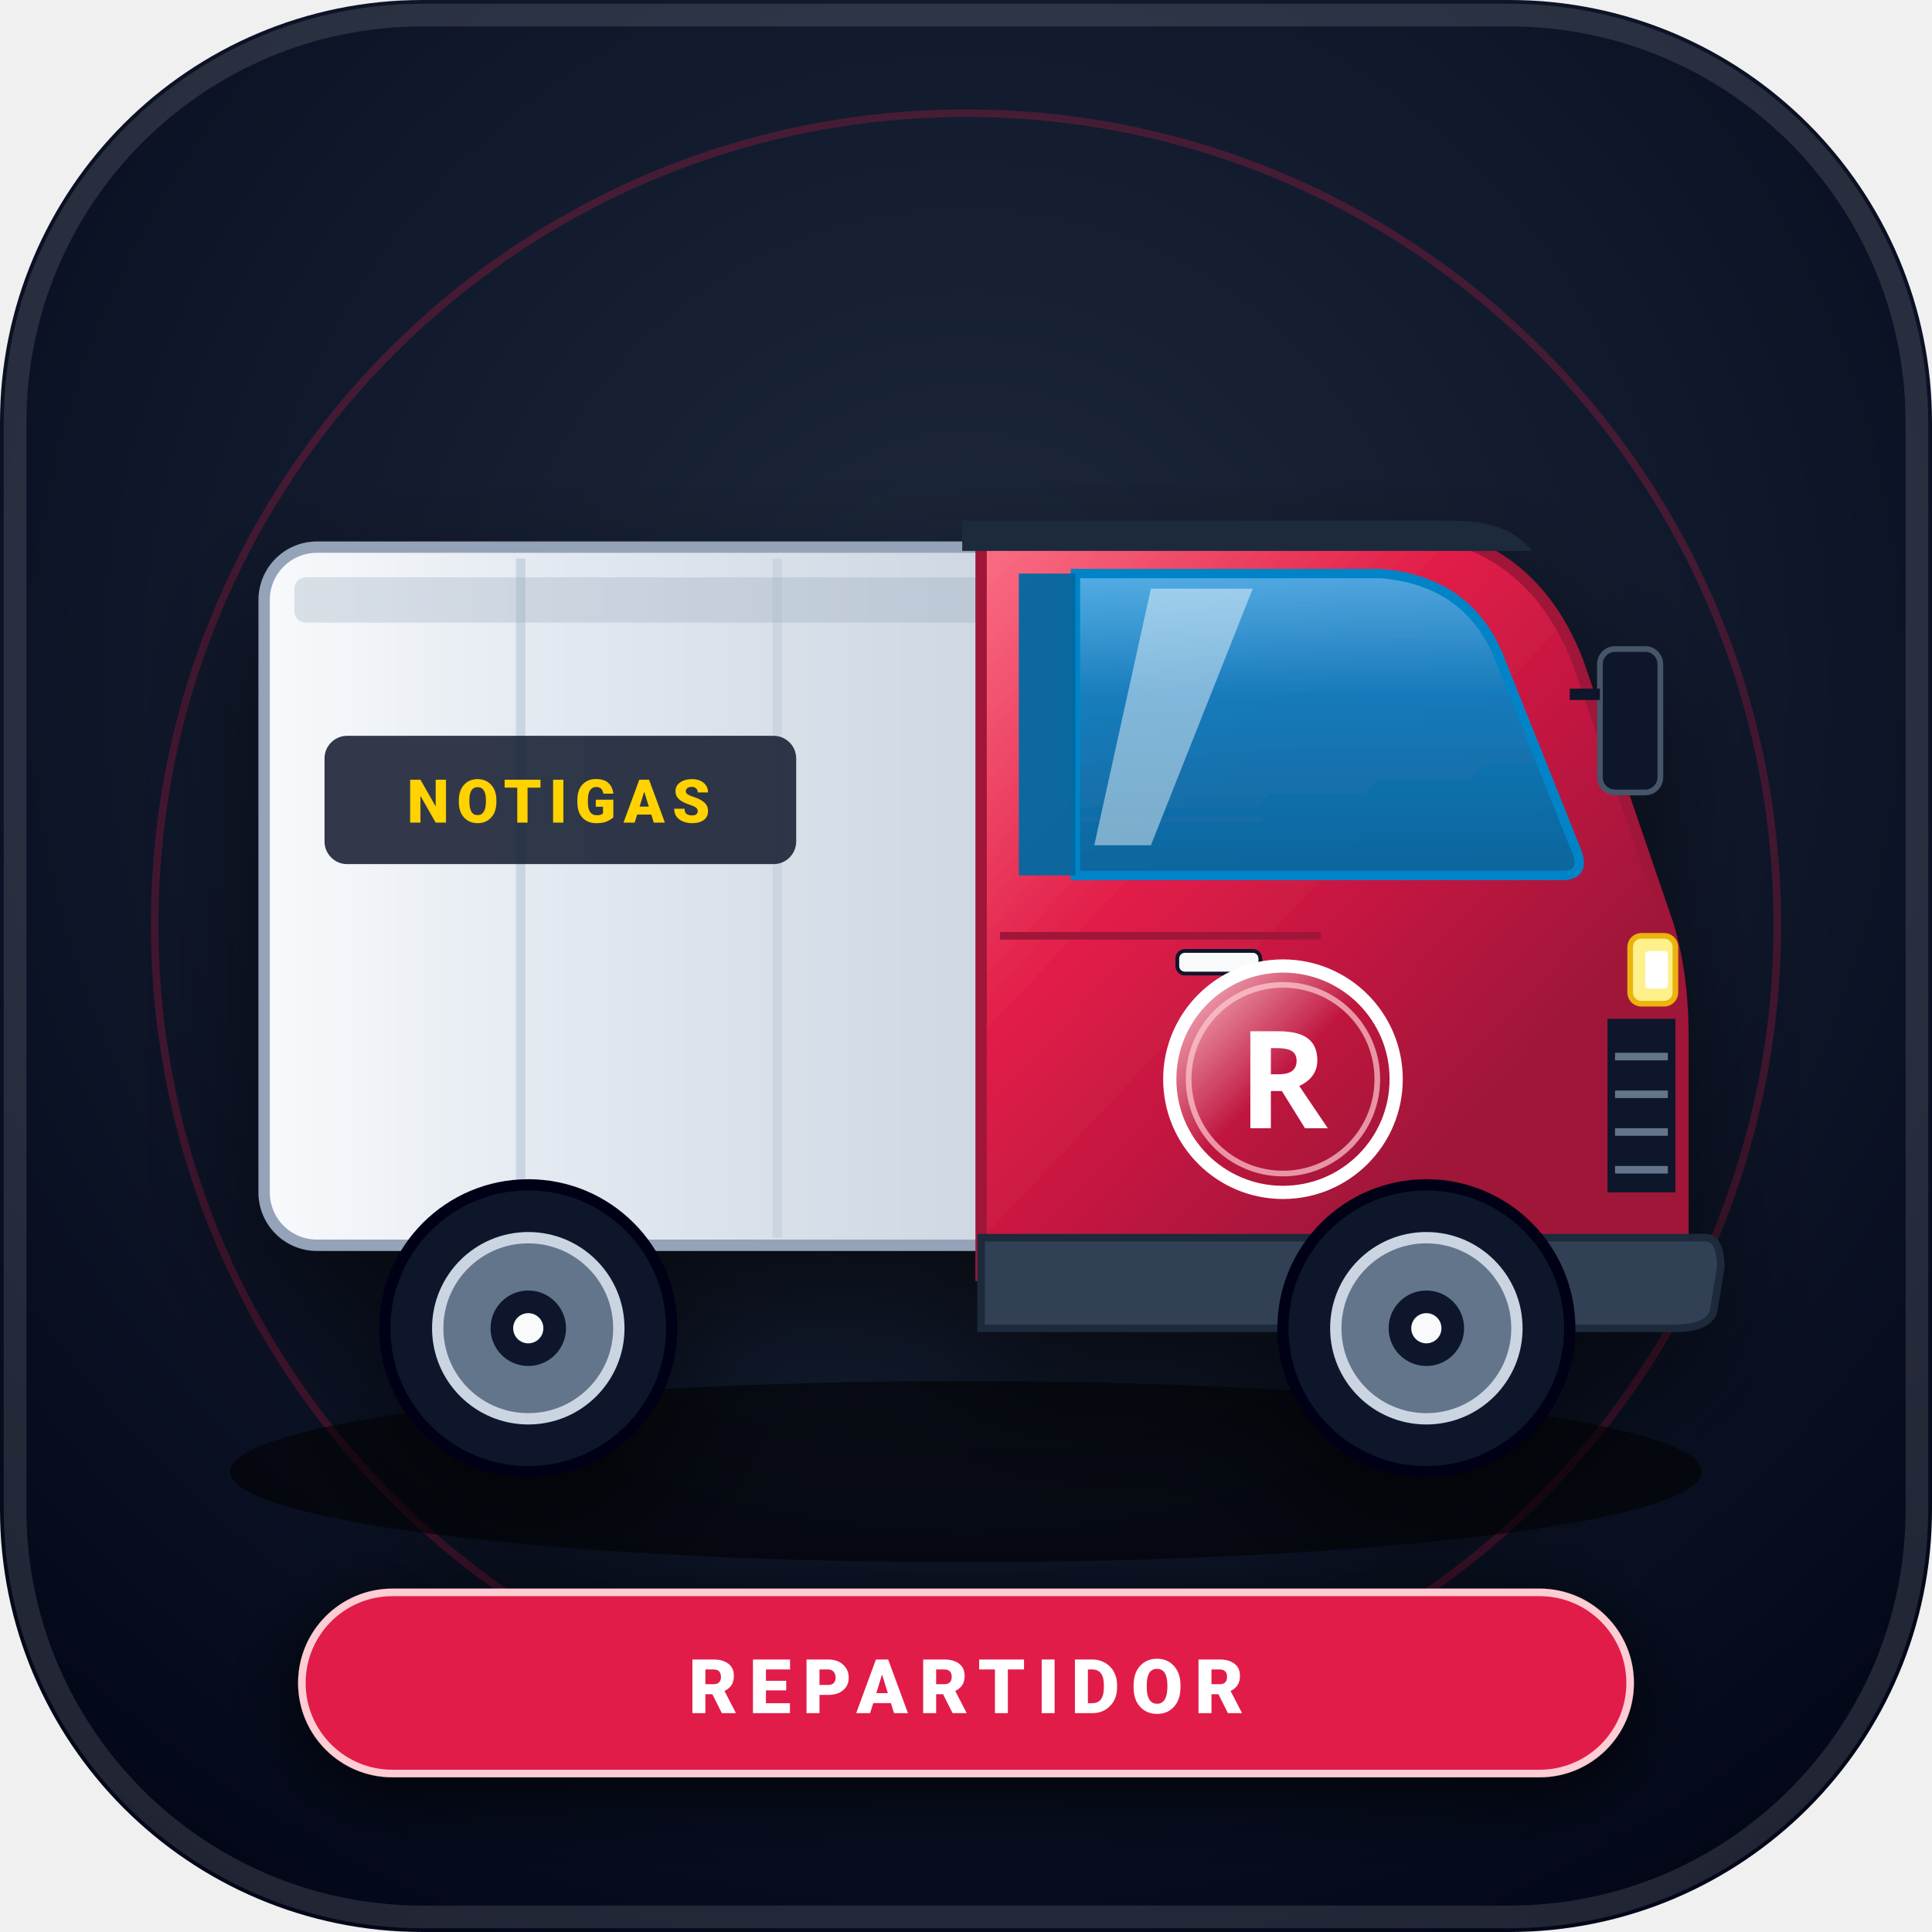
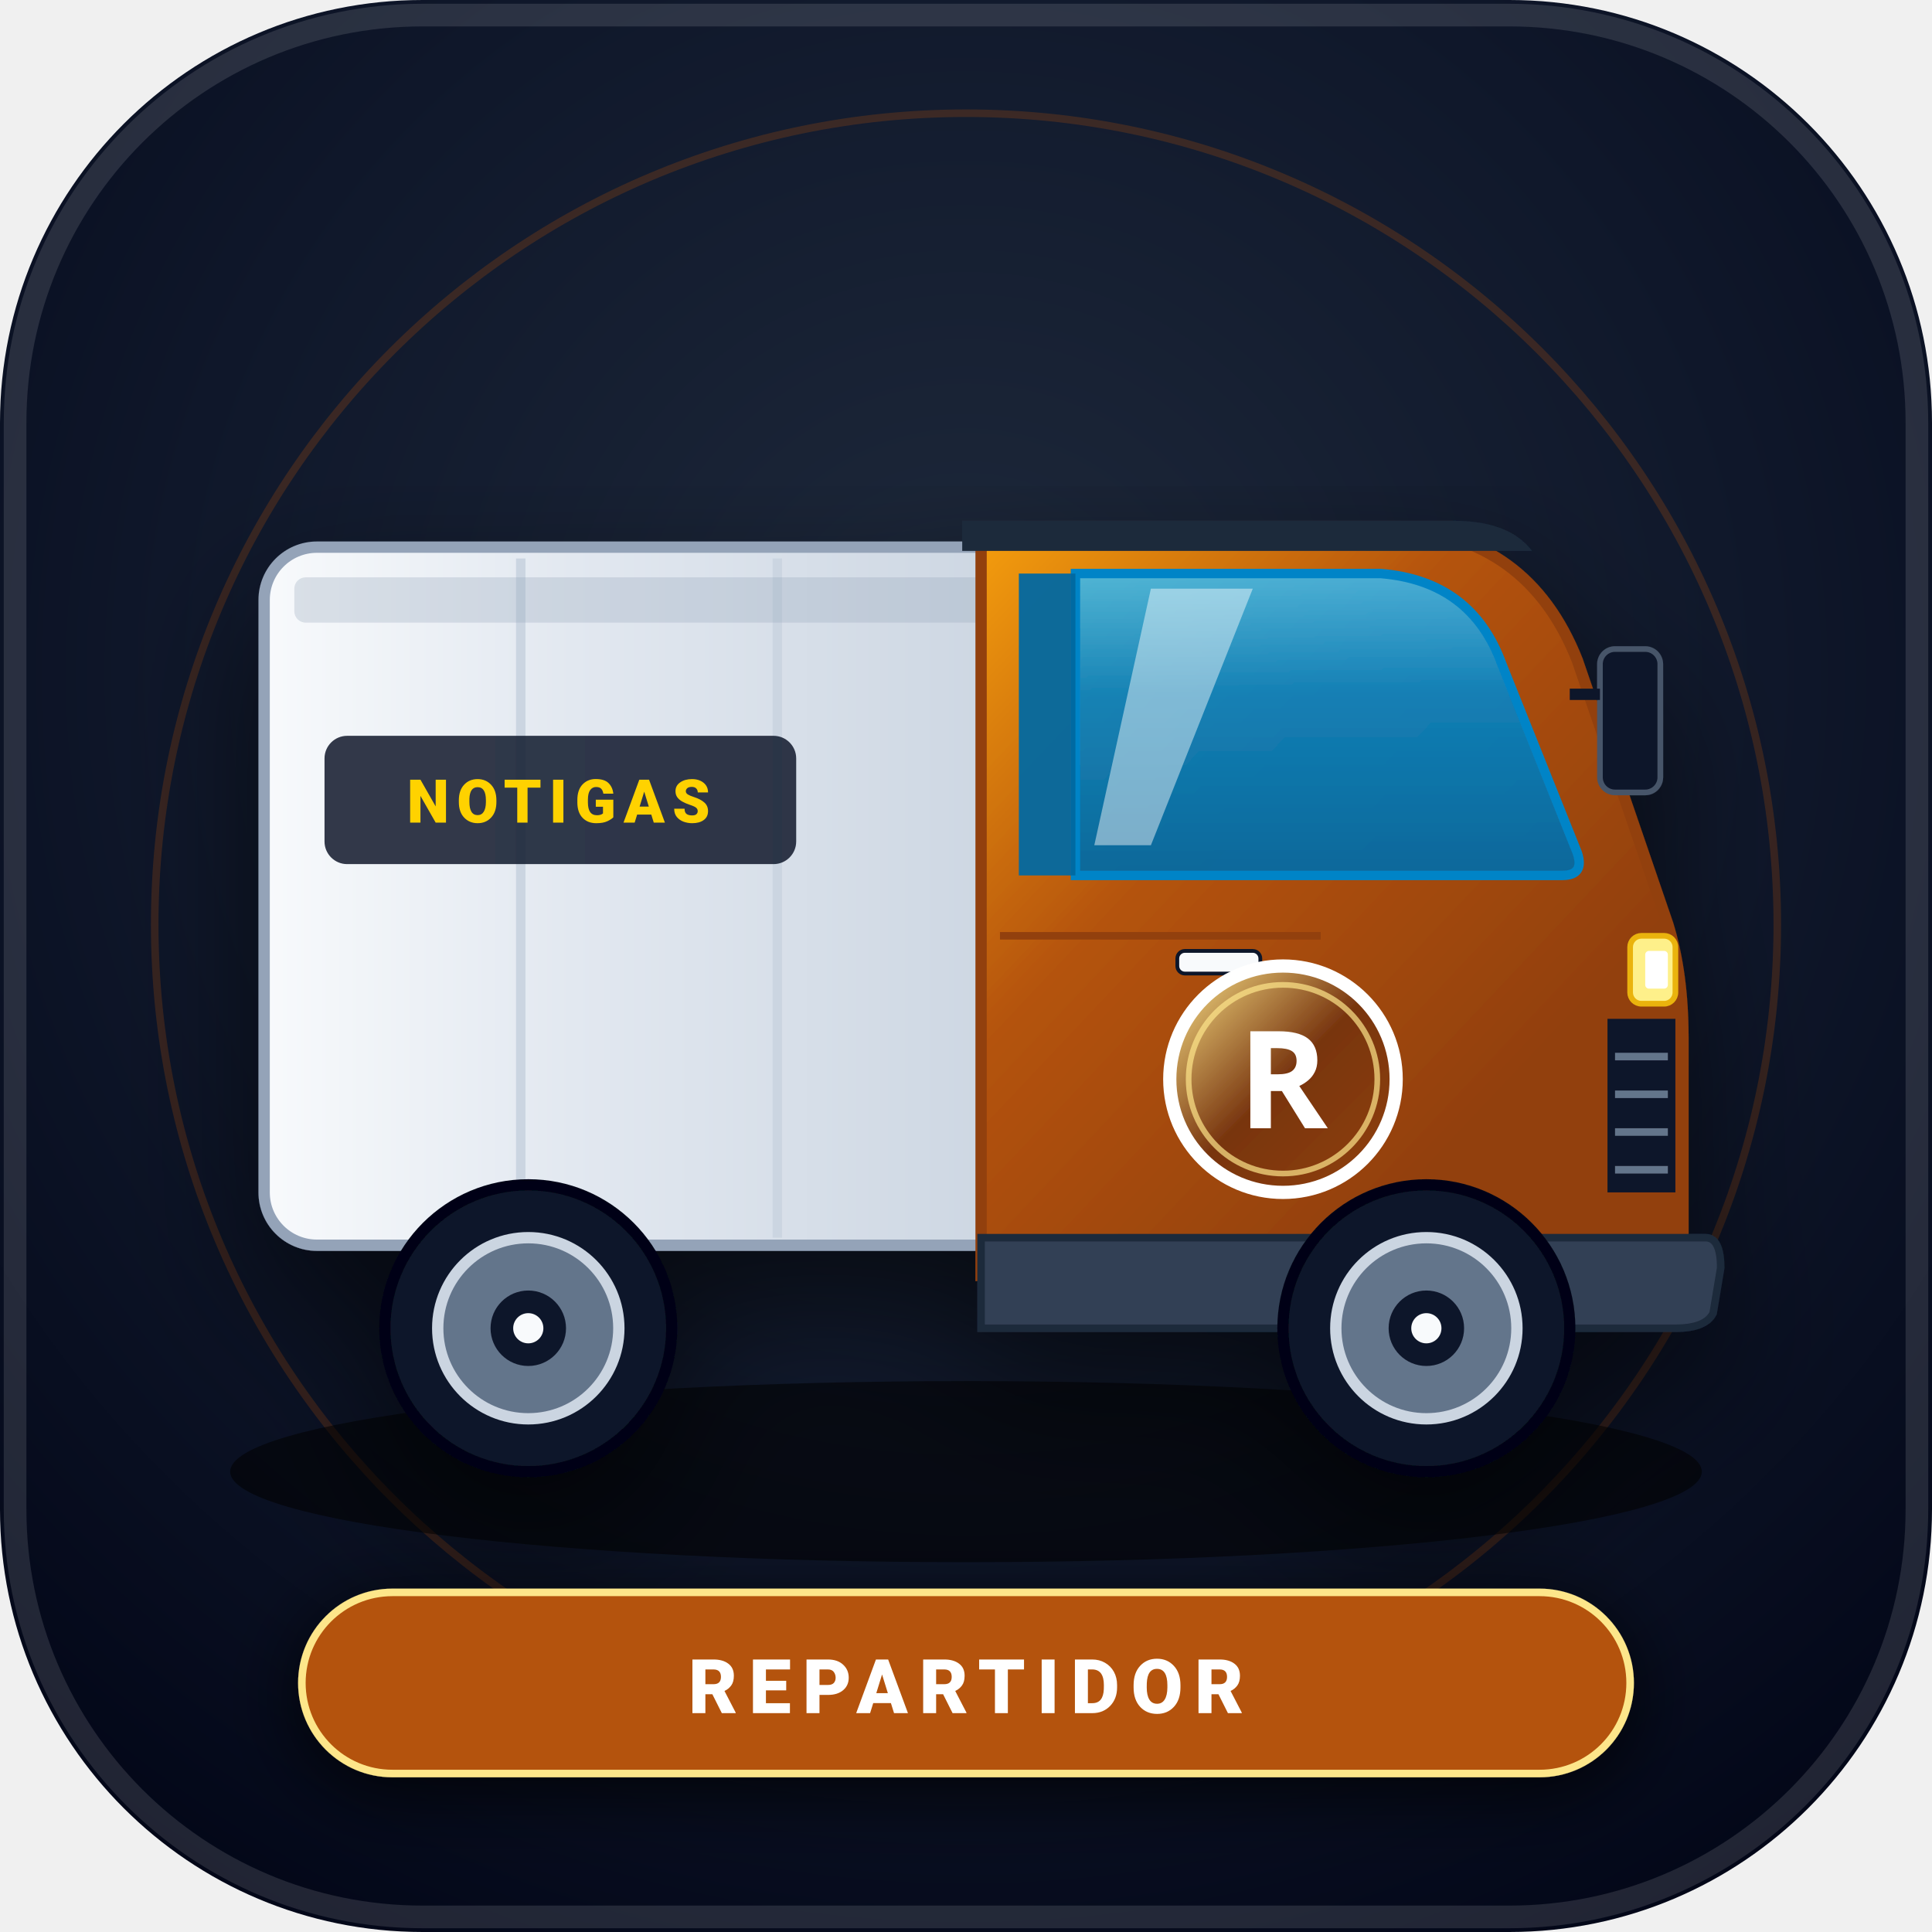
<svg xmlns="http://www.w3.org/2000/svg" viewBox="0 0 512 512" width="512" height="512">
  <defs>
    <radialGradient id="bgGrad" cx="50%" cy="35%" r="75%">
      <stop offset="0%" stop-color="#1E293B" />
      <stop offset="55%" stop-color="#0F172A" />
      <stop offset="100%" stop-color="#020617" />
    </radialGradient>
    <linearGradient id="cabGrad" x1="0%" y1="0%" x2="100%" y2="100%">
-       <stop offset="0%" stop-color="#FB7185" />
-       <stop offset="35%" stop-color="#E11D48" />
-       <stop offset="75%" stop-color="#9F1239" />
-       <stop offset="100%" stop-color="#9F1239" />
+       <stop offset="0%" stop-color="#F59E0B" />
+       <stop offset="35%" stop-color="#B45309" />
+       <stop offset="75%" stop-color="#92400E" />
+       <stop offset="100%" stop-color="#92400E" />
    </linearGradient>
    <linearGradient id="cargoGrad" x1="0%" y1="0%" x2="100%" y2="0%">
      <stop offset="0%" stop-color="#F8FAFC" />
      <stop offset="40%" stop-color="#E2E8F0" />
      <stop offset="100%" stop-color="#CBD5E1" />
    </linearGradient>
    <linearGradient id="badgeGrad" x1="0%" y1="0%" x2="100%" y2="100%">
-       <stop offset="0%" stop-color="#FECDD3" />
-       <stop offset="50%" stop-color="#BE123C" />
-       <stop offset="100%" stop-color="#9F1239" />
+       <stop offset="0%" stop-color="#FDE68A" />
+       <stop offset="50%" stop-color="#78350F" />
+       <stop offset="100%" stop-color="#92400E" />
    </linearGradient>
    <linearGradient id="windshieldGrad" x1="0%" y1="0%" x2="0%" y2="100%">
      <stop offset="0%" stop-color="#38BDF8" stop-opacity="0.85" />
      <stop offset="40%" stop-color="#0284C7" stop-opacity="0.9" />
      <stop offset="100%" stop-color="#0369A1" stop-opacity="0.95" />
    </linearGradient>
    <filter id="truckShadow" x="-10%" y="-10%" width="130%" height="130%">
      <feDropShadow dx="0" dy="16" stdDeviation="18" flood-color="#000000" flood-opacity="0.6" />
    </filter>
  </defs>
  <rect width="512" height="512" rx="112" fill="url(#bgGrad)" />
  <rect width="504" height="504" x="4" y="4" rx="108" fill="none" stroke="rgba(255,255,255,0.12)" stroke-width="6" />
-   <circle cx="256" cy="245" r="215" fill="none" stroke="#E11D48" stroke-opacity="0.25" stroke-width="2" />
+   <circle cx="256" cy="245" r="215" fill="none" stroke="#B45309" stroke-opacity="0.25" stroke-width="2" />
  <ellipse cx="256" cy="390" rx="195" ry="24" fill="rgba(0,0,0,0.55)" />
  <g filter="url(#truckShadow)">
    <rect x="70" y="145" width="205" height="185" rx="14" fill="url(#cargoGrad)" stroke="#94A3B8" stroke-width="3" />
    <line x1="138" y1="148" x2="138" y2="328" stroke="#CBD5E1" stroke-width="2.5" />
    <line x1="206" y1="148" x2="206" y2="328" stroke="#CBD5E1" stroke-width="2.5" />
    <rect x="78" y="153" width="189" height="12" rx="3" fill="#94A3B8" opacity="0.3" />
    <rect x="86" y="195" width="125" height="34" rx="6" fill="#0F172A" opacity="0.85" />
    <text x="148" y="218" font-family="'Segoe UI', Roboto, Montserrat, sans-serif" font-weight="900" font-size="16" fill="#FFD200" text-anchor="middle" letter-spacing="2">NOTIGAS</text>
-     <path d="M 260 140 L 370 140 Q 405 142 418 175 L 442 245 Q 446 258 446 275 L 446 332 Q 446 338 440 338 L 260 338 Z" fill="url(#cabGrad)" stroke="#9F1239" stroke-width="3" />
+     <path d="M 260 140 L 370 140 Q 405 142 418 175 L 442 245 Q 446 258 446 275 L 446 332 Q 446 338 440 338 L 260 338 Z" fill="url(#cabGrad)" stroke="#92400E" stroke-width="3" />
    <path d="M 285 152 L 366 152 Q 390 154 398 176 L 418 226 Q 420 232 414 232 L 285 232 Z" fill="url(#windshieldGrad)" stroke="#0284C7" stroke-width="2.5" />
    <path d="M 305 156 L 332 156 L 305 224 L 290 224 Z" fill="rgba(255,255,255,0.45)" />
    <path d="M 285 152 L 285 232 L 270 232 L 270 152 Z" fill="#0369A1" opacity="0.95" />
    <path d="M 255 138 L 385 138 Q 400 138 406 146 L 255 146 Z" fill="#1E293B" />
    <rect x="424" y="172" width="16" height="38" rx="4" fill="#0F172A" stroke="#475569" stroke-width="1.5" />
    <line x1="416" y1="184" x2="424" y2="184" stroke="#0F172A" stroke-width="3" />
-     <line x1="265" y1="248" x2="350" y2="248" stroke="#9F1239" stroke-width="2" />
+     <line x1="265" y1="248" x2="350" y2="248" stroke="#92400E" stroke-width="2" />
    <rect x="312" y="252" width="22" height="6" rx="2" fill="#F8FAFC" stroke="#0F172A" stroke-width="1" />
    <circle cx="340" cy="286" r="30" fill="url(#badgeGrad)" stroke="#FFFFFF" stroke-width="3.5" />
-     <circle cx="340" cy="286" r="25" fill="none" stroke="#FECDD3" stroke-width="1.5" opacity="0.7" />
+     <circle cx="340" cy="286" r="25" fill="none" stroke="#FDE68A" stroke-width="1.5" opacity="0.7" />
    <text x="340" y="299" font-family="'Impact', 'Arial Black', sans-serif" font-weight="900" font-size="36" fill="#FFFFFF" text-anchor="middle" letter-spacing="1">R</text>
    <path d="M 426 270 L 444 270 L 444 316 L 426 316 Z" fill="#0F172A" />
    <line x1="428" y1="280" x2="442" y2="280" stroke="#64748B" stroke-width="2" />
    <line x1="428" y1="290" x2="442" y2="290" stroke="#64748B" stroke-width="2" />
    <line x1="428" y1="300" x2="442" y2="300" stroke="#64748B" stroke-width="2" />
    <line x1="428" y1="310" x2="442" y2="310" stroke="#64748B" stroke-width="2" />
    <rect x="432" y="248" width="12" height="18" rx="3" fill="#FEF08A" stroke="#EAB308" stroke-width="1.5" />
    <rect x="436" y="252" width="6" height="10" rx="1" fill="#FFFFFF" />
    <path d="M 260 328 L 452 328 Q 456 328 456 336 L 454 348 Q 452 352 444 352 L 260 352 Z" fill="#334155" stroke="#1E293B" stroke-width="2" />
    <g>
      <circle cx="140" cy="352" r="38" fill="#0F172A" stroke="#020617" stroke-width="3" />
      <circle cx="140" cy="352" r="24" fill="#64748B" stroke="#CBD5E1" stroke-width="3" />
      <circle cx="140" cy="352" r="10" fill="#0F172A" />
      <circle cx="140" cy="352" r="4" fill="#F8FAFC" />
    </g>
    <g>
      <circle cx="378" cy="352" r="38" fill="#0F172A" stroke="#020617" stroke-width="3" />
      <circle cx="378" cy="352" r="24" fill="#64748B" stroke="#CBD5E1" stroke-width="3" />
      <circle cx="378" cy="352" r="10" fill="#0F172A" />
      <circle cx="378" cy="352" r="4" fill="#F8FAFC" />
    </g>
  </g>
  <g filter="drop-shadow(0 4px 10px rgba(0,0,0,0.8))">
-     <rect x="80" y="422" width="352" height="48" rx="24" fill="#E11D48" stroke="#FECDD3" stroke-width="2" />
+     <rect x="80" y="422" width="352" height="48" rx="24" fill="#B45309" stroke="#FDE68A" stroke-width="2" />
    <text x="256" y="454" font-family="'Segoe UI', Roboto, Montserrat, sans-serif" font-weight="900" font-size="20" fill="#FFFFFF" text-anchor="middle" letter-spacing="3">REPARTIDOR</text>
  </g>
</svg>
